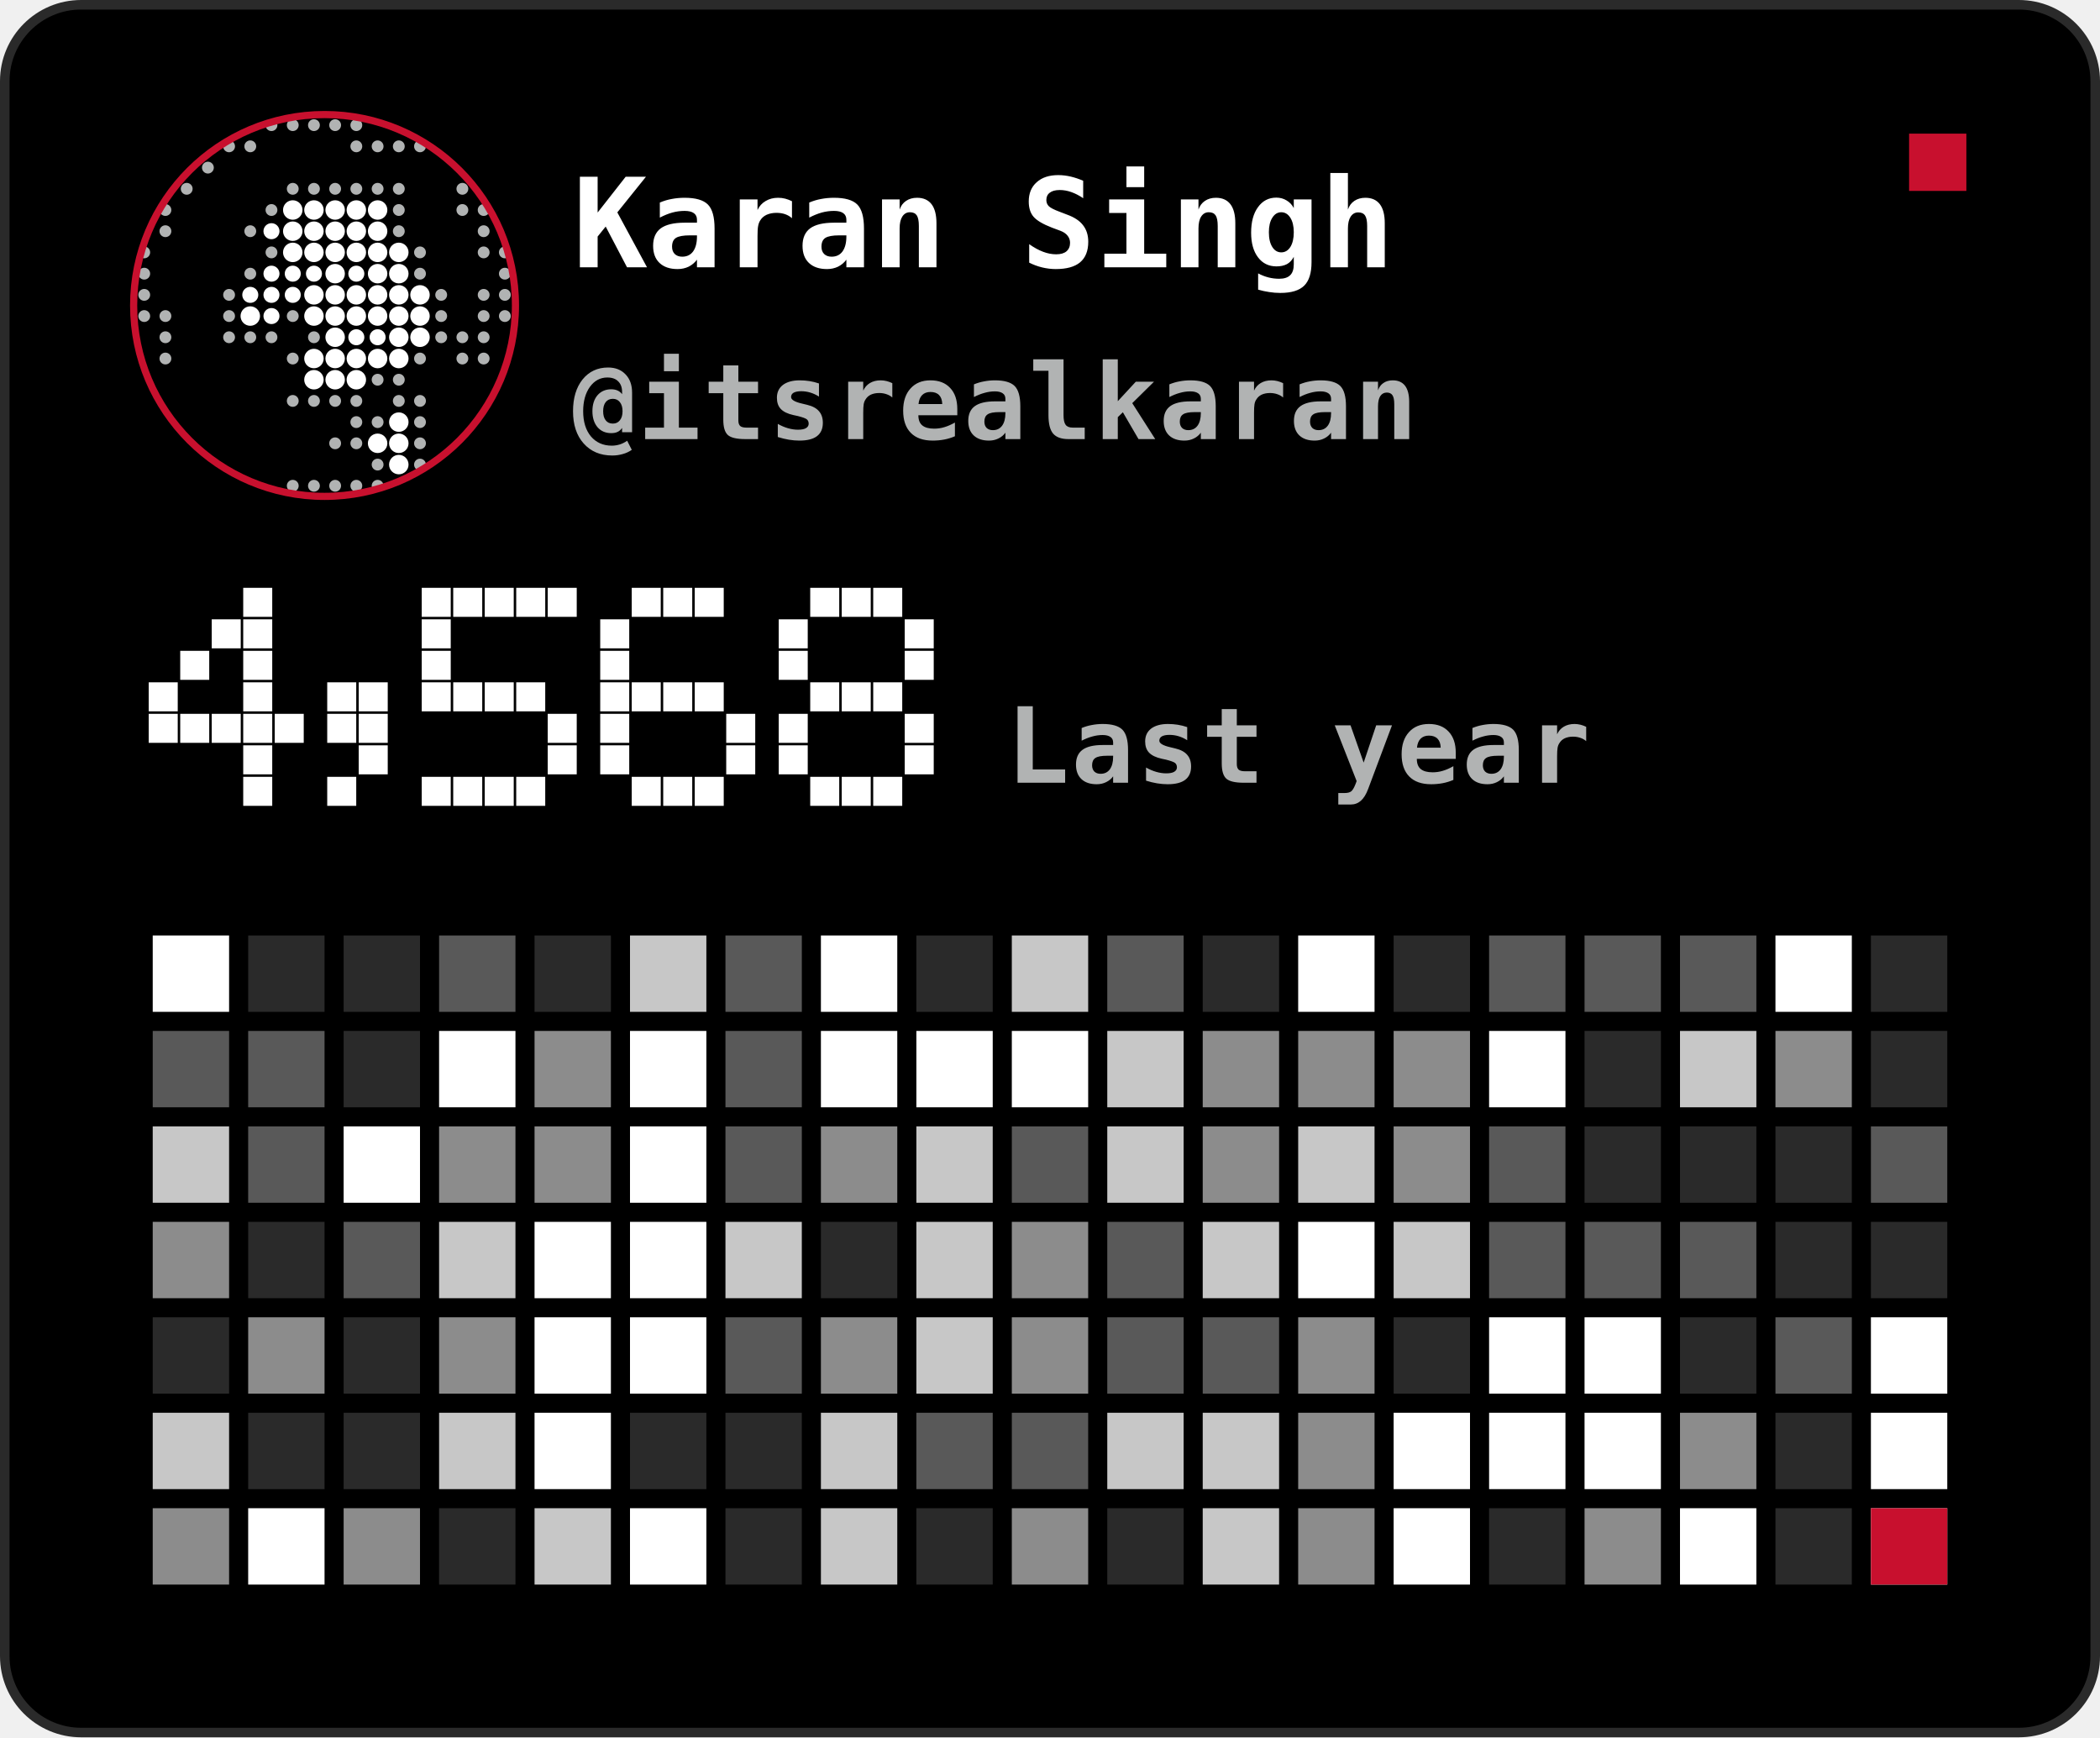
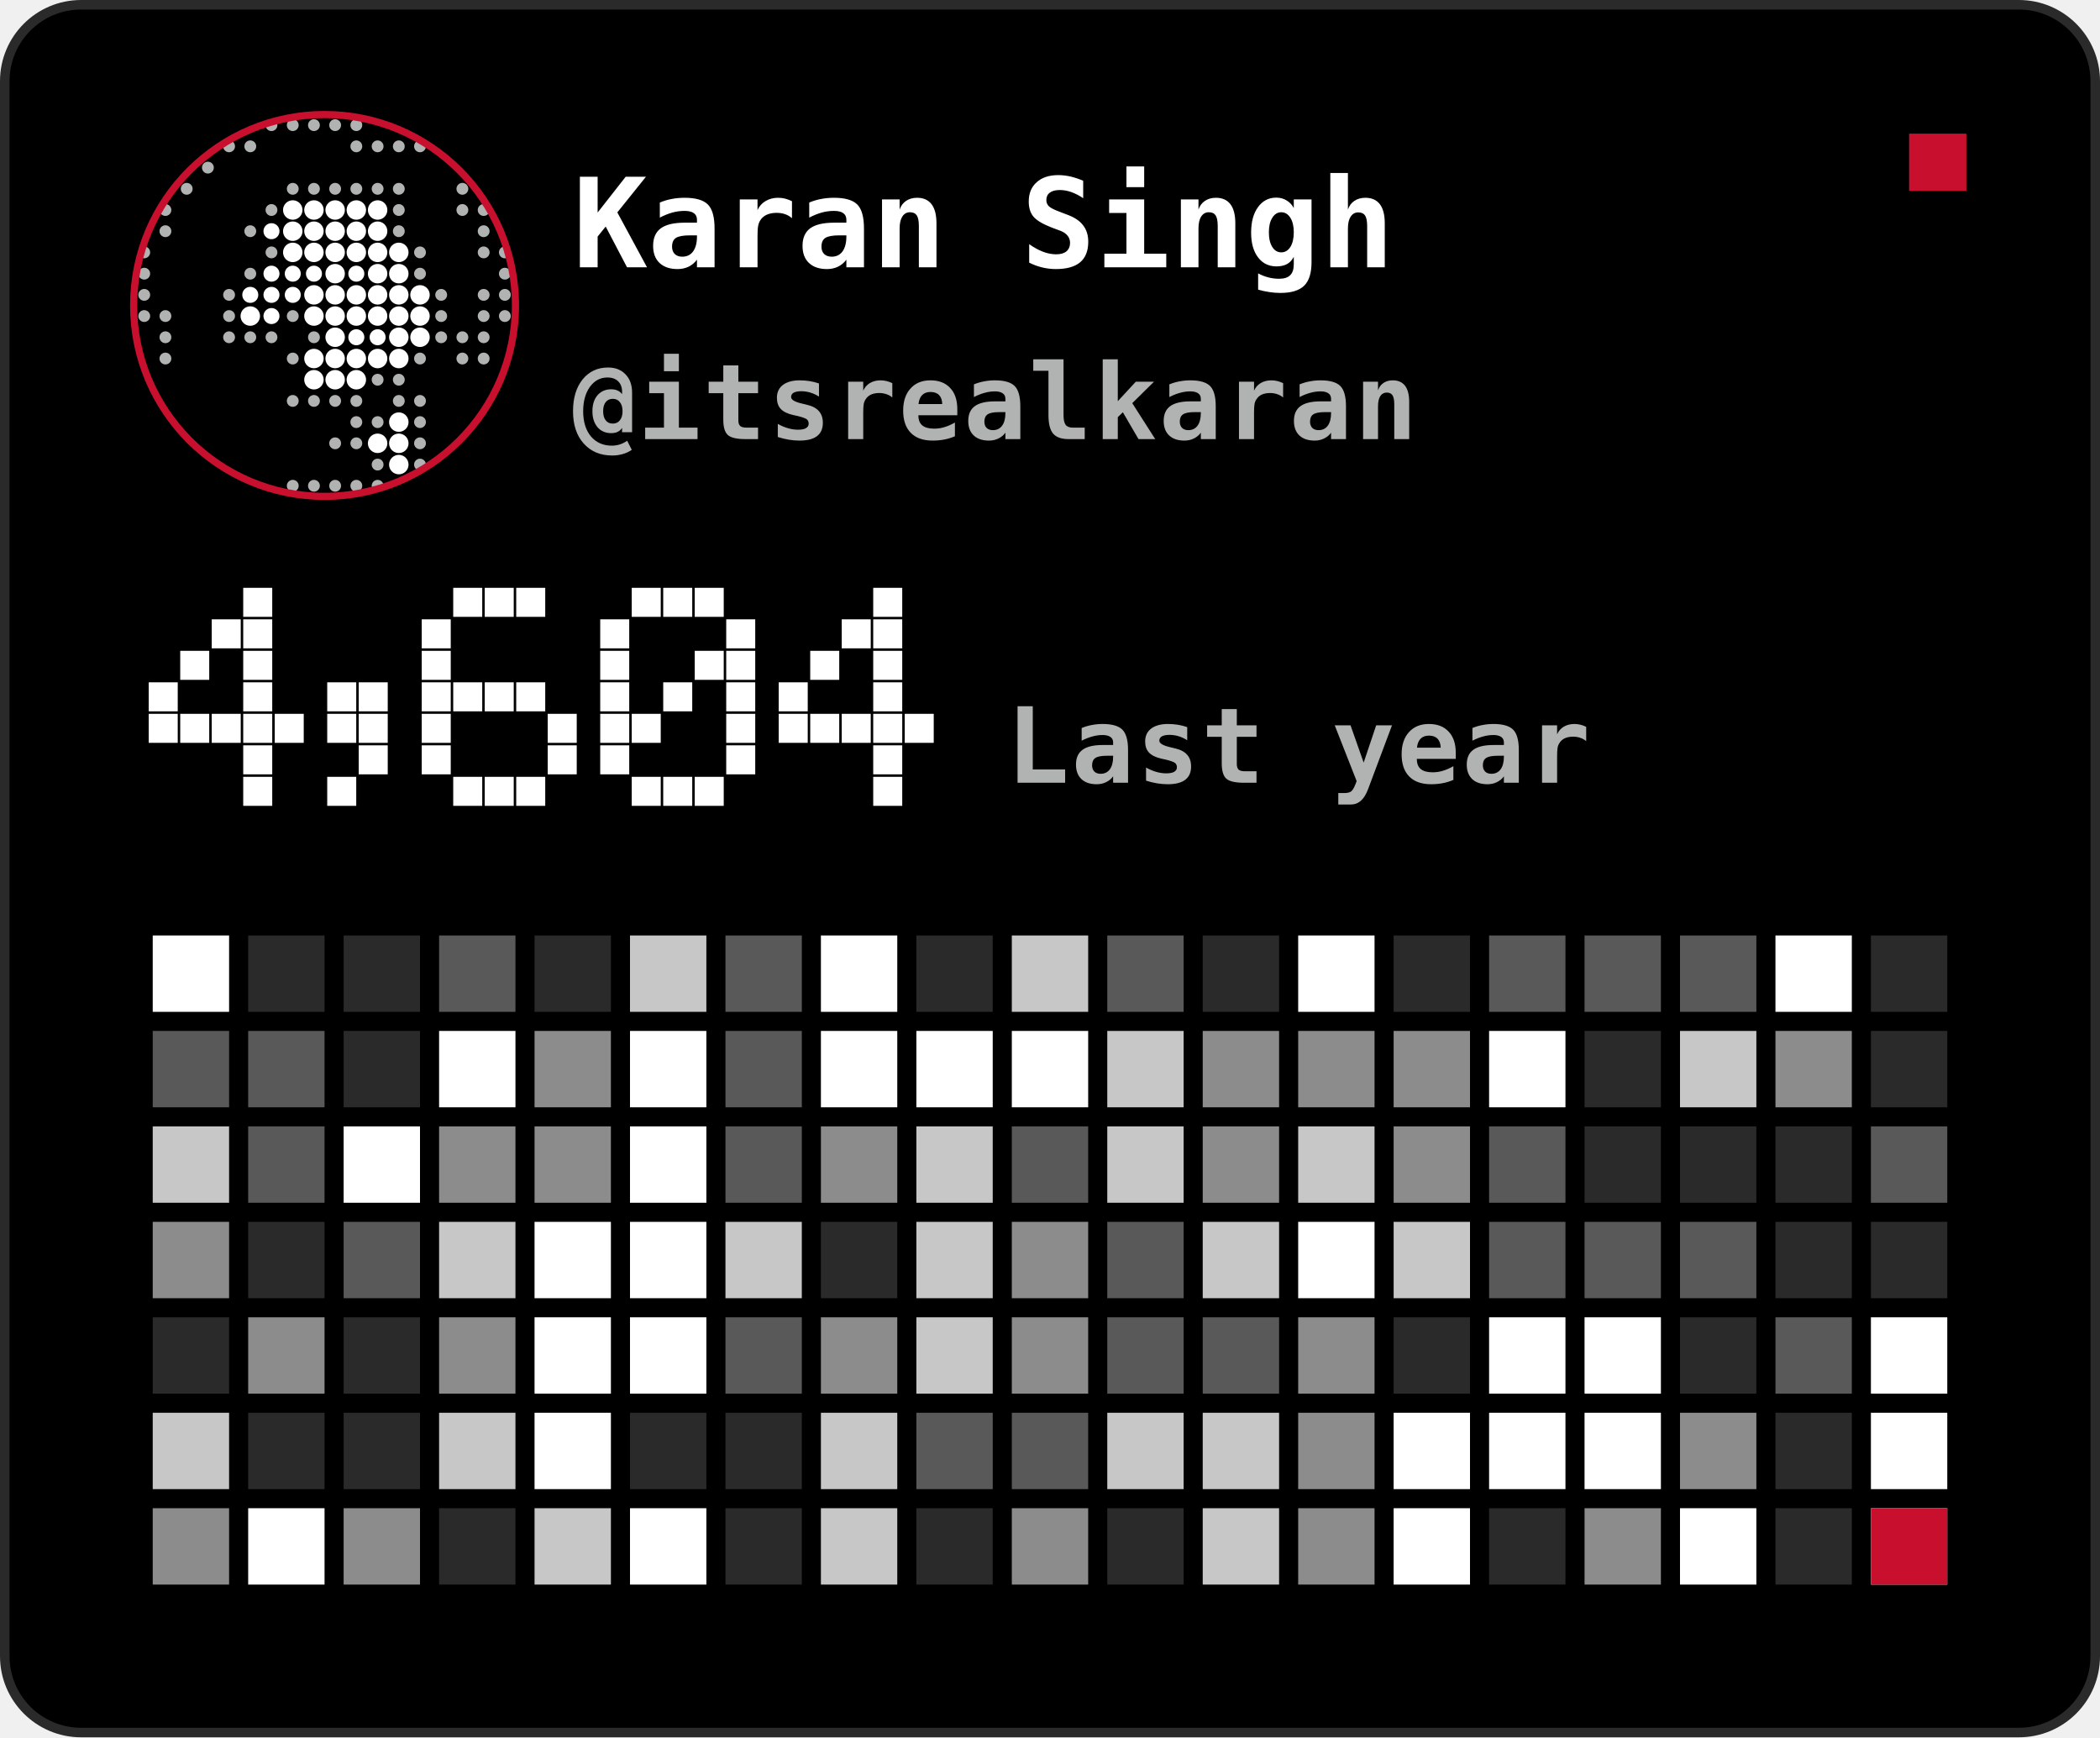
<svg xmlns="http://www.w3.org/2000/svg" width="220" height="182" viewBox="0 0 220 182" role="img">
  <rect x="0.5" y="0.5" width="219" height="181" rx="8" fill="#000000" stroke="#2A2A2A" />
  <rect x="14" y="14" width="0" height="0" fill="#C8102E" />
  <clipPath id="pfp">
    <circle cx="34.00" cy="32.00" r="20.00" />
  </clipPath>
  <g clip-path="url(#pfp)">
    <circle cx="21.78" cy="13.11" r="0.62" fill="#B1B3B3" />
    <circle cx="26.22" cy="13.11" r="0.62" fill="#B1B3B3" />
    <circle cx="28.44" cy="13.11" r="0.62" fill="#B1B3B3" />
    <circle cx="30.67" cy="13.11" r="0.62" fill="#B1B3B3" />
    <circle cx="32.89" cy="13.11" r="0.62" fill="#B1B3B3" />
    <circle cx="35.11" cy="13.11" r="0.62" fill="#B1B3B3" />
    <circle cx="37.33" cy="13.11" r="0.62" fill="#B1B3B3" />
    <circle cx="19.56" cy="15.33" r="0.62" fill="#B1B3B3" />
    <circle cx="21.78" cy="15.33" r="0.84" fill="#FFFFFF" />
    <circle cx="24.00" cy="15.33" r="0.62" fill="#B1B3B3" />
    <circle cx="26.22" cy="15.33" r="0.62" fill="#B1B3B3" />
    <circle cx="37.33" cy="15.33" r="0.62" fill="#B1B3B3" />
    <circle cx="39.56" cy="15.33" r="0.62" fill="#B1B3B3" />
    <circle cx="41.78" cy="15.33" r="0.62" fill="#B1B3B3" />
    <circle cx="44.00" cy="15.33" r="0.62" fill="#B1B3B3" />
    <circle cx="19.56" cy="17.56" r="0.62" fill="#B1B3B3" />
    <circle cx="21.78" cy="17.56" r="0.62" fill="#B1B3B3" />
    <circle cx="17.33" cy="19.78" r="0.62" fill="#B1B3B3" />
    <circle cx="19.56" cy="19.78" r="0.62" fill="#B1B3B3" />
    <circle cx="30.67" cy="19.78" r="0.62" fill="#B1B3B3" />
    <circle cx="32.89" cy="19.78" r="0.62" fill="#B1B3B3" />
    <circle cx="35.11" cy="19.78" r="0.62" fill="#B1B3B3" />
    <circle cx="37.33" cy="19.78" r="0.62" fill="#B1B3B3" />
    <circle cx="39.56" cy="19.78" r="0.62" fill="#B1B3B3" />
    <circle cx="41.78" cy="19.78" r="0.62" fill="#B1B3B3" />
    <circle cx="48.44" cy="19.78" r="0.62" fill="#B1B3B3" />
    <circle cx="17.33" cy="22.00" r="0.62" fill="#B1B3B3" />
    <circle cx="28.44" cy="22.00" r="0.62" fill="#B1B3B3" />
    <circle cx="30.67" cy="22.00" r="1.02" fill="#FFFFFF" />
    <circle cx="32.89" cy="22.00" r="1.02" fill="#FFFFFF" />
    <circle cx="35.11" cy="22.00" r="1.02" fill="#FFFFFF" />
    <circle cx="37.33" cy="22.00" r="1.02" fill="#FFFFFF" />
    <circle cx="39.56" cy="22.00" r="1.02" fill="#FFFFFF" />
    <circle cx="41.78" cy="22.00" r="0.62" fill="#B1B3B3" />
    <circle cx="48.44" cy="22.00" r="0.62" fill="#B1B3B3" />
    <circle cx="50.67" cy="22.00" r="0.62" fill="#B1B3B3" />
    <circle cx="15.11" cy="24.22" r="0.62" fill="#B1B3B3" />
    <circle cx="17.33" cy="24.22" r="0.62" fill="#B1B3B3" />
    <circle cx="26.22" cy="24.22" r="0.62" fill="#B1B3B3" />
    <circle cx="28.44" cy="24.22" r="0.84" fill="#FFFFFF" />
    <circle cx="30.67" cy="24.22" r="1.02" fill="#FFFFFF" />
    <circle cx="32.89" cy="24.22" r="1.02" fill="#FFFFFF" />
    <circle cx="35.11" cy="24.22" r="1.02" fill="#FFFFFF" />
    <circle cx="37.33" cy="24.22" r="1.02" fill="#FFFFFF" />
    <circle cx="39.56" cy="24.22" r="1.02" fill="#FFFFFF" />
    <circle cx="41.78" cy="24.22" r="0.62" fill="#B1B3B3" />
    <circle cx="50.67" cy="24.22" r="0.62" fill="#B1B3B3" />
    <circle cx="15.11" cy="26.44" r="0.62" fill="#B1B3B3" />
    <circle cx="28.44" cy="26.44" r="0.62" fill="#B1B3B3" />
    <circle cx="30.67" cy="26.44" r="1.02" fill="#FFFFFF" />
    <circle cx="32.89" cy="26.44" r="1.02" fill="#FFFFFF" />
    <circle cx="35.11" cy="26.44" r="1.02" fill="#FFFFFF" />
    <circle cx="37.33" cy="26.44" r="1.02" fill="#FFFFFF" />
    <circle cx="39.56" cy="26.44" r="1.02" fill="#FFFFFF" />
    <circle cx="41.78" cy="26.44" r="1.02" fill="#FFFFFF" />
    <circle cx="44.00" cy="26.44" r="0.62" fill="#B1B3B3" />
    <circle cx="50.67" cy="26.44" r="0.62" fill="#B1B3B3" />
    <circle cx="52.89" cy="26.44" r="0.62" fill="#B1B3B3" />
    <circle cx="15.11" cy="28.67" r="0.62" fill="#B1B3B3" />
    <circle cx="26.22" cy="28.67" r="0.62" fill="#B1B3B3" />
    <circle cx="28.44" cy="28.67" r="0.84" fill="#FFFFFF" />
    <circle cx="30.67" cy="28.67" r="0.84" fill="#FFFFFF" />
    <circle cx="32.89" cy="28.67" r="0.84" fill="#FFFFFF" />
    <circle cx="35.11" cy="28.67" r="1.02" fill="#FFFFFF" />
    <circle cx="37.33" cy="28.67" r="0.84" fill="#FFFFFF" />
    <circle cx="39.56" cy="28.67" r="1.02" fill="#FFFFFF" />
    <circle cx="41.78" cy="28.67" r="1.02" fill="#FFFFFF" />
    <circle cx="44.00" cy="28.67" r="0.62" fill="#B1B3B3" />
    <circle cx="52.89" cy="28.67" r="0.62" fill="#B1B3B3" />
    <circle cx="15.11" cy="30.89" r="0.62" fill="#B1B3B3" />
    <circle cx="24.00" cy="30.89" r="0.62" fill="#B1B3B3" />
    <circle cx="26.22" cy="30.89" r="0.84" fill="#FFFFFF" />
    <circle cx="28.44" cy="30.89" r="0.84" fill="#FFFFFF" />
    <circle cx="30.67" cy="30.89" r="0.84" fill="#FFFFFF" />
    <circle cx="32.89" cy="30.89" r="1.02" fill="#FFFFFF" />
    <circle cx="35.11" cy="30.89" r="1.02" fill="#FFFFFF" />
    <circle cx="37.33" cy="30.89" r="1.02" fill="#FFFFFF" />
    <circle cx="39.56" cy="30.89" r="1.02" fill="#FFFFFF" />
    <circle cx="41.78" cy="30.89" r="1.02" fill="#FFFFFF" />
    <circle cx="44.00" cy="30.89" r="1.02" fill="#FFFFFF" />
    <circle cx="46.22" cy="30.89" r="0.62" fill="#B1B3B3" />
    <circle cx="50.67" cy="30.89" r="0.62" fill="#B1B3B3" />
    <circle cx="52.89" cy="30.89" r="0.62" fill="#B1B3B3" />
    <circle cx="15.11" cy="33.11" r="0.62" fill="#B1B3B3" />
    <circle cx="17.33" cy="33.11" r="0.62" fill="#B1B3B3" />
    <circle cx="24.00" cy="33.11" r="0.62" fill="#B1B3B3" />
    <circle cx="26.22" cy="33.11" r="1.02" fill="#FFFFFF" />
    <circle cx="28.44" cy="33.11" r="0.84" fill="#FFFFFF" />
    <circle cx="30.67" cy="33.11" r="0.62" fill="#B1B3B3" />
    <circle cx="32.89" cy="33.11" r="1.02" fill="#FFFFFF" />
    <circle cx="35.11" cy="33.11" r="1.02" fill="#FFFFFF" />
    <circle cx="37.33" cy="33.11" r="1.02" fill="#FFFFFF" />
    <circle cx="39.56" cy="33.11" r="1.02" fill="#FFFFFF" />
    <circle cx="41.78" cy="33.11" r="1.02" fill="#FFFFFF" />
    <circle cx="44.00" cy="33.11" r="1.02" fill="#FFFFFF" />
    <circle cx="46.22" cy="33.11" r="0.62" fill="#B1B3B3" />
    <circle cx="50.67" cy="33.11" r="0.62" fill="#B1B3B3" />
    <circle cx="52.89" cy="33.11" r="0.62" fill="#B1B3B3" />
    <circle cx="17.33" cy="35.33" r="0.62" fill="#B1B3B3" />
    <circle cx="24.00" cy="35.33" r="0.62" fill="#B1B3B3" />
    <circle cx="26.22" cy="35.33" r="0.62" fill="#B1B3B3" />
    <circle cx="28.44" cy="35.33" r="0.62" fill="#B1B3B3" />
    <circle cx="32.89" cy="35.33" r="0.62" fill="#B1B3B3" />
    <circle cx="35.11" cy="35.33" r="1.02" fill="#FFFFFF" />
    <circle cx="37.33" cy="35.33" r="0.84" fill="#FFFFFF" />
    <circle cx="39.56" cy="35.33" r="0.84" fill="#FFFFFF" />
    <circle cx="41.78" cy="35.33" r="1.02" fill="#FFFFFF" />
    <circle cx="44.00" cy="35.33" r="1.02" fill="#FFFFFF" />
    <circle cx="46.22" cy="35.33" r="0.62" fill="#B1B3B3" />
    <circle cx="48.44" cy="35.33" r="0.62" fill="#B1B3B3" />
    <circle cx="50.67" cy="35.33" r="0.62" fill="#B1B3B3" />
    <circle cx="17.33" cy="37.56" r="0.62" fill="#B1B3B3" />
    <circle cx="30.67" cy="37.56" r="0.62" fill="#B1B3B3" />
    <circle cx="32.89" cy="37.56" r="1.02" fill="#FFFFFF" />
    <circle cx="35.11" cy="37.56" r="1.02" fill="#FFFFFF" />
    <circle cx="37.33" cy="37.56" r="1.02" fill="#FFFFFF" />
    <circle cx="39.56" cy="37.56" r="1.02" fill="#FFFFFF" />
    <circle cx="41.78" cy="37.56" r="1.02" fill="#FFFFFF" />
    <circle cx="44.00" cy="37.56" r="0.62" fill="#B1B3B3" />
    <circle cx="48.44" cy="37.56" r="0.62" fill="#B1B3B3" />
    <circle cx="50.67" cy="37.56" r="0.62" fill="#B1B3B3" />
    <circle cx="32.89" cy="39.78" r="1.02" fill="#FFFFFF" />
    <circle cx="35.11" cy="39.78" r="1.02" fill="#FFFFFF" />
    <circle cx="37.33" cy="39.78" r="1.02" fill="#FFFFFF" />
    <circle cx="39.56" cy="39.78" r="0.62" fill="#B1B3B3" />
    <circle cx="41.78" cy="39.78" r="0.62" fill="#B1B3B3" />
    <circle cx="30.67" cy="42.00" r="0.62" fill="#B1B3B3" />
    <circle cx="32.89" cy="42.00" r="0.62" fill="#B1B3B3" />
    <circle cx="35.11" cy="42.00" r="0.62" fill="#B1B3B3" />
    <circle cx="37.33" cy="42.00" r="0.62" fill="#B1B3B3" />
    <circle cx="41.78" cy="42.00" r="0.62" fill="#B1B3B3" />
    <circle cx="44.00" cy="42.00" r="0.62" fill="#B1B3B3" />
    <circle cx="37.33" cy="44.22" r="0.62" fill="#B1B3B3" />
    <circle cx="39.56" cy="44.22" r="0.62" fill="#B1B3B3" />
    <circle cx="41.78" cy="44.22" r="1.02" fill="#FFFFFF" />
    <circle cx="44.00" cy="44.22" r="0.62" fill="#B1B3B3" />
    <circle cx="35.11" cy="46.44" r="0.62" fill="#B1B3B3" />
    <circle cx="37.33" cy="46.44" r="0.62" fill="#B1B3B3" />
    <circle cx="39.56" cy="46.44" r="1.02" fill="#FFFFFF" />
    <circle cx="41.78" cy="46.44" r="1.02" fill="#FFFFFF" />
    <circle cx="44.00" cy="46.44" r="0.62" fill="#B1B3B3" />
    <circle cx="39.56" cy="48.67" r="0.62" fill="#B1B3B3" />
    <circle cx="41.78" cy="48.67" r="1.02" fill="#FFFFFF" />
    <circle cx="44.00" cy="48.67" r="0.62" fill="#B1B3B3" />
    <circle cx="30.67" cy="50.89" r="0.62" fill="#B1B3B3" />
    <circle cx="32.89" cy="50.89" r="0.62" fill="#B1B3B3" />
    <circle cx="35.11" cy="50.89" r="0.62" fill="#B1B3B3" />
    <circle cx="37.33" cy="50.89" r="0.62" fill="#B1B3B3" />
    <circle cx="39.56" cy="50.89" r="0.62" fill="#B1B3B3" />
    <circle cx="41.78" cy="50.89" r="0.62" fill="#B1B3B3" />
  </g>
  <circle cx="34.00" cy="32.00" r="20.00" fill="none" stroke="#C8102E" stroke-width="0.75" />
  <text x="60" y="28" fill="#FFFFFF" text-anchor="start" font-family="ui-monospace, Geist Mono, monospace" font-weight="700" font-size="13" letter-spacing="0" dominant-baseline="auto">Karan Singh</text>
  <text x="60" y="46" fill="#B1B3B3" text-anchor="start" font-family="ui-monospace, Geist Mono, monospace" font-weight="700" font-size="11" letter-spacing="0.2" dominant-baseline="auto">@itsrealkaran</text>
  <rect x="25.48" y="61.58" width="3.04" height="3.04" fill="#FFFFFF" />
  <rect x="22.18" y="64.88" width="3.04" height="3.04" fill="#FFFFFF" />
  <rect x="25.48" y="64.88" width="3.04" height="3.04" fill="#FFFFFF" />
  <rect x="18.88" y="68.18" width="3.04" height="3.04" fill="#FFFFFF" />
  <rect x="25.48" y="68.18" width="3.04" height="3.04" fill="#FFFFFF" />
  <rect x="15.58" y="71.48" width="3.04" height="3.04" fill="#FFFFFF" />
  <rect x="25.48" y="71.48" width="3.04" height="3.04" fill="#FFFFFF" />
  <rect x="15.58" y="74.78" width="3.04" height="3.04" fill="#FFFFFF" />
  <rect x="18.88" y="74.78" width="3.04" height="3.04" fill="#FFFFFF" />
  <rect x="22.18" y="74.78" width="3.04" height="3.04" fill="#FFFFFF" />
  <rect x="25.48" y="74.78" width="3.04" height="3.04" fill="#FFFFFF" />
  <rect x="28.78" y="74.78" width="3.04" height="3.04" fill="#FFFFFF" />
  <rect x="25.48" y="78.08" width="3.04" height="3.04" fill="#FFFFFF" />
  <rect x="25.48" y="81.38" width="3.04" height="3.04" fill="#FFFFFF" />
  <rect x="34.28" y="71.48" width="3.04" height="3.04" fill="#FFFFFF" />
  <rect x="37.58" y="71.48" width="3.04" height="3.04" fill="#FFFFFF" />
  <rect x="34.28" y="74.78" width="3.04" height="3.04" fill="#FFFFFF" />
  <rect x="37.58" y="74.78" width="3.04" height="3.04" fill="#FFFFFF" />
  <rect x="37.58" y="78.08" width="3.04" height="3.04" fill="#FFFFFF" />
  <rect x="34.28" y="81.38" width="3.04" height="3.04" fill="#FFFFFF" />
-   <rect x="44.18" y="61.58" width="3.04" height="3.04" fill="#FFFFFF" />
  <rect x="47.48" y="61.58" width="3.04" height="3.04" fill="#FFFFFF" />
  <rect x="50.78" y="61.58" width="3.04" height="3.04" fill="#FFFFFF" />
  <rect x="54.08" y="61.58" width="3.04" height="3.04" fill="#FFFFFF" />
-   <rect x="57.38" y="61.58" width="3.04" height="3.04" fill="#FFFFFF" />
  <rect x="44.18" y="64.88" width="3.04" height="3.04" fill="#FFFFFF" />
  <rect x="44.18" y="68.18" width="3.04" height="3.04" fill="#FFFFFF" />
  <rect x="44.18" y="71.48" width="3.04" height="3.04" fill="#FFFFFF" />
  <rect x="47.48" y="71.48" width="3.04" height="3.04" fill="#FFFFFF" />
  <rect x="50.78" y="71.48" width="3.04" height="3.04" fill="#FFFFFF" />
  <rect x="54.08" y="71.48" width="3.04" height="3.04" fill="#FFFFFF" />
+   <rect x="44.18" y="74.78" width="3.04" height="3.04" fill="#FFFFFF" />
  <rect x="57.38" y="74.78" width="3.04" height="3.04" fill="#FFFFFF" />
+   <rect x="44.18" y="78.08" width="3.04" height="3.04" fill="#FFFFFF" />
  <rect x="57.38" y="78.08" width="3.04" height="3.04" fill="#FFFFFF" />
-   <rect x="44.18" y="81.38" width="3.04" height="3.04" fill="#FFFFFF" />
  <rect x="47.48" y="81.38" width="3.04" height="3.04" fill="#FFFFFF" />
  <rect x="50.78" y="81.38" width="3.04" height="3.04" fill="#FFFFFF" />
  <rect x="54.08" y="81.38" width="3.04" height="3.04" fill="#FFFFFF" />
  <rect x="66.18" y="61.58" width="3.04" height="3.04" fill="#FFFFFF" />
  <rect x="69.48" y="61.58" width="3.04" height="3.04" fill="#FFFFFF" />
  <rect x="72.78" y="61.58" width="3.04" height="3.04" fill="#FFFFFF" />
  <rect x="62.88" y="64.88" width="3.04" height="3.04" fill="#FFFFFF" />
+   <rect x="76.08" y="64.88" width="3.04" height="3.04" fill="#FFFFFF" />
  <rect x="62.88" y="68.18" width="3.04" height="3.04" fill="#FFFFFF" />
+   <rect x="72.78" y="68.18" width="3.04" height="3.04" fill="#FFFFFF" />
+   <rect x="76.08" y="68.18" width="3.04" height="3.04" fill="#FFFFFF" />
  <rect x="62.88" y="71.48" width="3.04" height="3.04" fill="#FFFFFF" />
-   <rect x="66.18" y="71.48" width="3.04" height="3.04" fill="#FFFFFF" />
  <rect x="69.48" y="71.48" width="3.04" height="3.04" fill="#FFFFFF" />
-   <rect x="72.78" y="71.48" width="3.04" height="3.04" fill="#FFFFFF" />
+   <rect x="76.08" y="71.48" width="3.04" height="3.04" fill="#FFFFFF" />
  <rect x="62.88" y="74.78" width="3.04" height="3.04" fill="#FFFFFF" />
+   <rect x="66.18" y="74.78" width="3.04" height="3.04" fill="#FFFFFF" />
  <rect x="76.08" y="74.78" width="3.04" height="3.04" fill="#FFFFFF" />
  <rect x="62.88" y="78.08" width="3.04" height="3.04" fill="#FFFFFF" />
  <rect x="76.08" y="78.08" width="3.04" height="3.04" fill="#FFFFFF" />
  <rect x="66.18" y="81.38" width="3.04" height="3.04" fill="#FFFFFF" />
  <rect x="69.48" y="81.38" width="3.04" height="3.04" fill="#FFFFFF" />
  <rect x="72.78" y="81.38" width="3.04" height="3.04" fill="#FFFFFF" />
-   <rect x="84.88" y="61.58" width="3.04" height="3.04" fill="#FFFFFF" />
-   <rect x="88.18" y="61.58" width="3.04" height="3.04" fill="#FFFFFF" />
  <rect x="91.48" y="61.58" width="3.04" height="3.04" fill="#FFFFFF" />
-   <rect x="81.58" y="64.88" width="3.04" height="3.04" fill="#FFFFFF" />
-   <rect x="94.78" y="64.88" width="3.04" height="3.04" fill="#FFFFFF" />
-   <rect x="81.58" y="68.18" width="3.04" height="3.04" fill="#FFFFFF" />
-   <rect x="94.78" y="68.18" width="3.04" height="3.04" fill="#FFFFFF" />
-   <rect x="84.88" y="71.48" width="3.04" height="3.04" fill="#FFFFFF" />
-   <rect x="88.18" y="71.48" width="3.04" height="3.04" fill="#FFFFFF" />
+   <rect x="88.18" y="64.88" width="3.04" height="3.04" fill="#FFFFFF" />
+   <rect x="91.48" y="64.88" width="3.04" height="3.04" fill="#FFFFFF" />
+   <rect x="84.88" y="68.18" width="3.04" height="3.04" fill="#FFFFFF" />
+   <rect x="91.48" y="68.18" width="3.04" height="3.04" fill="#FFFFFF" />
+   <rect x="81.58" y="71.48" width="3.04" height="3.04" fill="#FFFFFF" />
  <rect x="91.48" y="71.48" width="3.04" height="3.04" fill="#FFFFFF" />
  <rect x="81.58" y="74.78" width="3.04" height="3.04" fill="#FFFFFF" />
+   <rect x="84.88" y="74.78" width="3.04" height="3.04" fill="#FFFFFF" />
+   <rect x="88.18" y="74.78" width="3.04" height="3.04" fill="#FFFFFF" />
+   <rect x="91.48" y="74.78" width="3.04" height="3.04" fill="#FFFFFF" />
  <rect x="94.78" y="74.78" width="3.04" height="3.04" fill="#FFFFFF" />
-   <rect x="81.58" y="78.08" width="3.04" height="3.04" fill="#FFFFFF" />
-   <rect x="94.78" y="78.08" width="3.04" height="3.04" fill="#FFFFFF" />
-   <rect x="84.88" y="81.38" width="3.04" height="3.04" fill="#FFFFFF" />
-   <rect x="88.18" y="81.38" width="3.04" height="3.04" fill="#FFFFFF" />
+   <rect x="91.48" y="78.08" width="3.04" height="3.04" fill="#FFFFFF" />
  <rect x="91.48" y="81.38" width="3.04" height="3.04" fill="#FFFFFF" />
  <text x="105.4" y="82.0" fill="#B1B3B3" text-anchor="start" font-family="ui-monospace, Geist Mono, monospace" font-weight="700" font-size="11" letter-spacing="0.2" dominant-baseline="auto">Last year</text>
  <rect x="200" y="14" width="6" height="6" fill="#C8102E" />
  <rect x="16" y="98" width="8" height="8" fill="#FFFFFF" />
  <rect x="16" y="108" width="8" height="8" fill="#FFFFFF" opacity="0.35" />
  <rect x="16" y="118" width="8" height="8" fill="#FFFFFF" opacity="0.78" />
  <rect x="16" y="128" width="8" height="8" fill="#FFFFFF" opacity="0.55" />
  <rect x="16" y="138" width="8" height="8" fill="#2A2A2A" />
  <rect x="16" y="148" width="8" height="8" fill="#FFFFFF" opacity="0.78" />
  <rect x="16" y="158" width="8" height="8" fill="#FFFFFF" opacity="0.55" />
  <rect x="26" y="98" width="8" height="8" fill="#2A2A2A" />
  <rect x="26" y="108" width="8" height="8" fill="#FFFFFF" opacity="0.35" />
  <rect x="26" y="118" width="8" height="8" fill="#FFFFFF" opacity="0.35" />
  <rect x="26" y="128" width="8" height="8" fill="#2A2A2A" />
  <rect x="26" y="138" width="8" height="8" fill="#FFFFFF" opacity="0.55" />
  <rect x="26" y="148" width="8" height="8" fill="#2A2A2A" />
  <rect x="26" y="158" width="8" height="8" fill="#FFFFFF" />
  <rect x="36" y="98" width="8" height="8" fill="#2A2A2A" />
  <rect x="36" y="108" width="8" height="8" fill="#2A2A2A" />
  <rect x="36" y="118" width="8" height="8" fill="#FFFFFF" />
  <rect x="36" y="128" width="8" height="8" fill="#FFFFFF" opacity="0.35" />
  <rect x="36" y="138" width="8" height="8" fill="#2A2A2A" />
  <rect x="36" y="148" width="8" height="8" fill="#2A2A2A" />
  <rect x="36" y="158" width="8" height="8" fill="#FFFFFF" opacity="0.55" />
  <rect x="46" y="98" width="8" height="8" fill="#FFFFFF" opacity="0.35" />
  <rect x="46" y="108" width="8" height="8" fill="#FFFFFF" />
  <rect x="46" y="118" width="8" height="8" fill="#FFFFFF" opacity="0.55" />
  <rect x="46" y="128" width="8" height="8" fill="#FFFFFF" opacity="0.78" />
  <rect x="46" y="138" width="8" height="8" fill="#FFFFFF" opacity="0.55" />
  <rect x="46" y="148" width="8" height="8" fill="#FFFFFF" opacity="0.78" />
  <rect x="46" y="158" width="8" height="8" fill="#2A2A2A" />
  <rect x="56" y="98" width="8" height="8" fill="#2A2A2A" />
  <rect x="56" y="108" width="8" height="8" fill="#FFFFFF" opacity="0.55" />
  <rect x="56" y="118" width="8" height="8" fill="#FFFFFF" opacity="0.55" />
  <rect x="56" y="128" width="8" height="8" fill="#FFFFFF" />
  <rect x="56" y="138" width="8" height="8" fill="#FFFFFF" />
  <rect x="56" y="148" width="8" height="8" fill="#FFFFFF" />
  <rect x="56" y="158" width="8" height="8" fill="#FFFFFF" opacity="0.78" />
  <rect x="66" y="98" width="8" height="8" fill="#FFFFFF" opacity="0.78" />
  <rect x="66" y="108" width="8" height="8" fill="#FFFFFF" />
  <rect x="66" y="118" width="8" height="8" fill="#FFFFFF" />
  <rect x="66" y="128" width="8" height="8" fill="#FFFFFF" />
  <rect x="66" y="138" width="8" height="8" fill="#FFFFFF" />
  <rect x="66" y="148" width="8" height="8" fill="#2A2A2A" />
  <rect x="66" y="158" width="8" height="8" fill="#FFFFFF" />
  <rect x="76" y="98" width="8" height="8" fill="#FFFFFF" opacity="0.35" />
  <rect x="76" y="108" width="8" height="8" fill="#FFFFFF" opacity="0.35" />
  <rect x="76" y="118" width="8" height="8" fill="#FFFFFF" opacity="0.35" />
  <rect x="76" y="128" width="8" height="8" fill="#FFFFFF" opacity="0.78" />
  <rect x="76" y="138" width="8" height="8" fill="#FFFFFF" opacity="0.35" />
  <rect x="76" y="148" width="8" height="8" fill="#2A2A2A" />
  <rect x="76" y="158" width="8" height="8" fill="#2A2A2A" />
  <rect x="86" y="98" width="8" height="8" fill="#FFFFFF" />
  <rect x="86" y="108" width="8" height="8" fill="#FFFFFF" />
  <rect x="86" y="118" width="8" height="8" fill="#FFFFFF" opacity="0.55" />
  <rect x="86" y="128" width="8" height="8" fill="#2A2A2A" />
  <rect x="86" y="138" width="8" height="8" fill="#FFFFFF" opacity="0.55" />
  <rect x="86" y="148" width="8" height="8" fill="#FFFFFF" opacity="0.78" />
  <rect x="86" y="158" width="8" height="8" fill="#FFFFFF" opacity="0.78" />
  <rect x="96" y="98" width="8" height="8" fill="#2A2A2A" />
  <rect x="96" y="108" width="8" height="8" fill="#FFFFFF" />
  <rect x="96" y="118" width="8" height="8" fill="#FFFFFF" opacity="0.78" />
  <rect x="96" y="128" width="8" height="8" fill="#FFFFFF" opacity="0.78" />
  <rect x="96" y="138" width="8" height="8" fill="#FFFFFF" opacity="0.78" />
  <rect x="96" y="148" width="8" height="8" fill="#FFFFFF" opacity="0.35" />
  <rect x="96" y="158" width="8" height="8" fill="#2A2A2A" />
  <rect x="106" y="98" width="8" height="8" fill="#FFFFFF" opacity="0.78" />
  <rect x="106" y="108" width="8" height="8" fill="#FFFFFF" />
  <rect x="106" y="118" width="8" height="8" fill="#FFFFFF" opacity="0.35" />
  <rect x="106" y="128" width="8" height="8" fill="#FFFFFF" opacity="0.55" />
  <rect x="106" y="138" width="8" height="8" fill="#FFFFFF" opacity="0.55" />
  <rect x="106" y="148" width="8" height="8" fill="#FFFFFF" opacity="0.35" />
  <rect x="106" y="158" width="8" height="8" fill="#FFFFFF" opacity="0.55" />
  <rect x="116" y="98" width="8" height="8" fill="#FFFFFF" opacity="0.35" />
  <rect x="116" y="108" width="8" height="8" fill="#FFFFFF" opacity="0.78" />
  <rect x="116" y="118" width="8" height="8" fill="#FFFFFF" opacity="0.78" />
  <rect x="116" y="128" width="8" height="8" fill="#FFFFFF" opacity="0.35" />
  <rect x="116" y="138" width="8" height="8" fill="#FFFFFF" opacity="0.35" />
  <rect x="116" y="148" width="8" height="8" fill="#FFFFFF" opacity="0.78" />
  <rect x="116" y="158" width="8" height="8" fill="#2A2A2A" />
  <rect x="126" y="98" width="8" height="8" fill="#2A2A2A" />
  <rect x="126" y="108" width="8" height="8" fill="#FFFFFF" opacity="0.55" />
  <rect x="126" y="118" width="8" height="8" fill="#FFFFFF" opacity="0.55" />
  <rect x="126" y="128" width="8" height="8" fill="#FFFFFF" opacity="0.78" />
  <rect x="126" y="138" width="8" height="8" fill="#FFFFFF" opacity="0.35" />
  <rect x="126" y="148" width="8" height="8" fill="#FFFFFF" opacity="0.78" />
  <rect x="126" y="158" width="8" height="8" fill="#FFFFFF" opacity="0.78" />
  <rect x="136" y="98" width="8" height="8" fill="#FFFFFF" />
  <rect x="136" y="108" width="8" height="8" fill="#FFFFFF" opacity="0.55" />
  <rect x="136" y="118" width="8" height="8" fill="#FFFFFF" opacity="0.78" />
  <rect x="136" y="128" width="8" height="8" fill="#FFFFFF" />
  <rect x="136" y="138" width="8" height="8" fill="#FFFFFF" opacity="0.55" />
  <rect x="136" y="148" width="8" height="8" fill="#FFFFFF" opacity="0.55" />
  <rect x="136" y="158" width="8" height="8" fill="#FFFFFF" opacity="0.55" />
  <rect x="146" y="98" width="8" height="8" fill="#2A2A2A" />
  <rect x="146" y="108" width="8" height="8" fill="#FFFFFF" opacity="0.55" />
  <rect x="146" y="118" width="8" height="8" fill="#FFFFFF" opacity="0.55" />
  <rect x="146" y="128" width="8" height="8" fill="#FFFFFF" opacity="0.78" />
  <rect x="146" y="138" width="8" height="8" fill="#2A2A2A" />
  <rect x="146" y="148" width="8" height="8" fill="#FFFFFF" />
  <rect x="146" y="158" width="8" height="8" fill="#FFFFFF" />
  <rect x="156" y="98" width="8" height="8" fill="#FFFFFF" opacity="0.35" />
  <rect x="156" y="108" width="8" height="8" fill="#FFFFFF" />
  <rect x="156" y="118" width="8" height="8" fill="#FFFFFF" opacity="0.35" />
  <rect x="156" y="128" width="8" height="8" fill="#FFFFFF" opacity="0.35" />
  <rect x="156" y="138" width="8" height="8" fill="#FFFFFF" />
  <rect x="156" y="148" width="8" height="8" fill="#FFFFFF" />
  <rect x="156" y="158" width="8" height="8" fill="#2A2A2A" />
  <rect x="166" y="98" width="8" height="8" fill="#FFFFFF" opacity="0.35" />
  <rect x="166" y="108" width="8" height="8" fill="#2A2A2A" />
  <rect x="166" y="118" width="8" height="8" fill="#2A2A2A" />
  <rect x="166" y="128" width="8" height="8" fill="#FFFFFF" opacity="0.35" />
  <rect x="166" y="138" width="8" height="8" fill="#FFFFFF" />
  <rect x="166" y="148" width="8" height="8" fill="#FFFFFF" />
  <rect x="166" y="158" width="8" height="8" fill="#FFFFFF" opacity="0.55" />
  <rect x="176" y="98" width="8" height="8" fill="#FFFFFF" opacity="0.35" />
  <rect x="176" y="108" width="8" height="8" fill="#FFFFFF" opacity="0.78" />
  <rect x="176" y="118" width="8" height="8" fill="#2A2A2A" />
  <rect x="176" y="128" width="8" height="8" fill="#FFFFFF" opacity="0.35" />
  <rect x="176" y="138" width="8" height="8" fill="#2A2A2A" />
  <rect x="176" y="148" width="8" height="8" fill="#FFFFFF" opacity="0.55" />
  <rect x="176" y="158" width="8" height="8" fill="#FFFFFF" />
  <rect x="186" y="98" width="8" height="8" fill="#FFFFFF" />
  <rect x="186" y="108" width="8" height="8" fill="#FFFFFF" opacity="0.55" />
  <rect x="186" y="118" width="8" height="8" fill="#2A2A2A" />
  <rect x="186" y="128" width="8" height="8" fill="#2A2A2A" />
  <rect x="186" y="138" width="8" height="8" fill="#FFFFFF" opacity="0.35" />
  <rect x="186" y="148" width="8" height="8" fill="#2A2A2A" />
  <rect x="186" y="158" width="8" height="8" fill="#2A2A2A" />
  <rect x="196" y="98" width="8" height="8" fill="#2A2A2A" />
  <rect x="196" y="108" width="8" height="8" fill="#2A2A2A" />
  <rect x="196" y="118" width="8" height="8" fill="#FFFFFF" opacity="0.35" />
  <rect x="196" y="128" width="8" height="8" fill="#2A2A2A" />
  <rect x="196" y="138" width="8" height="8" fill="#FFFFFF" />
  <rect x="196" y="148" width="8" height="8" fill="#FFFFFF" />
  <rect x="196" y="158" width="8" height="8" fill="#FFFFFF" />
  <rect x="196" y="158" width="8" height="8" fill="#C8102E" />
</svg>
